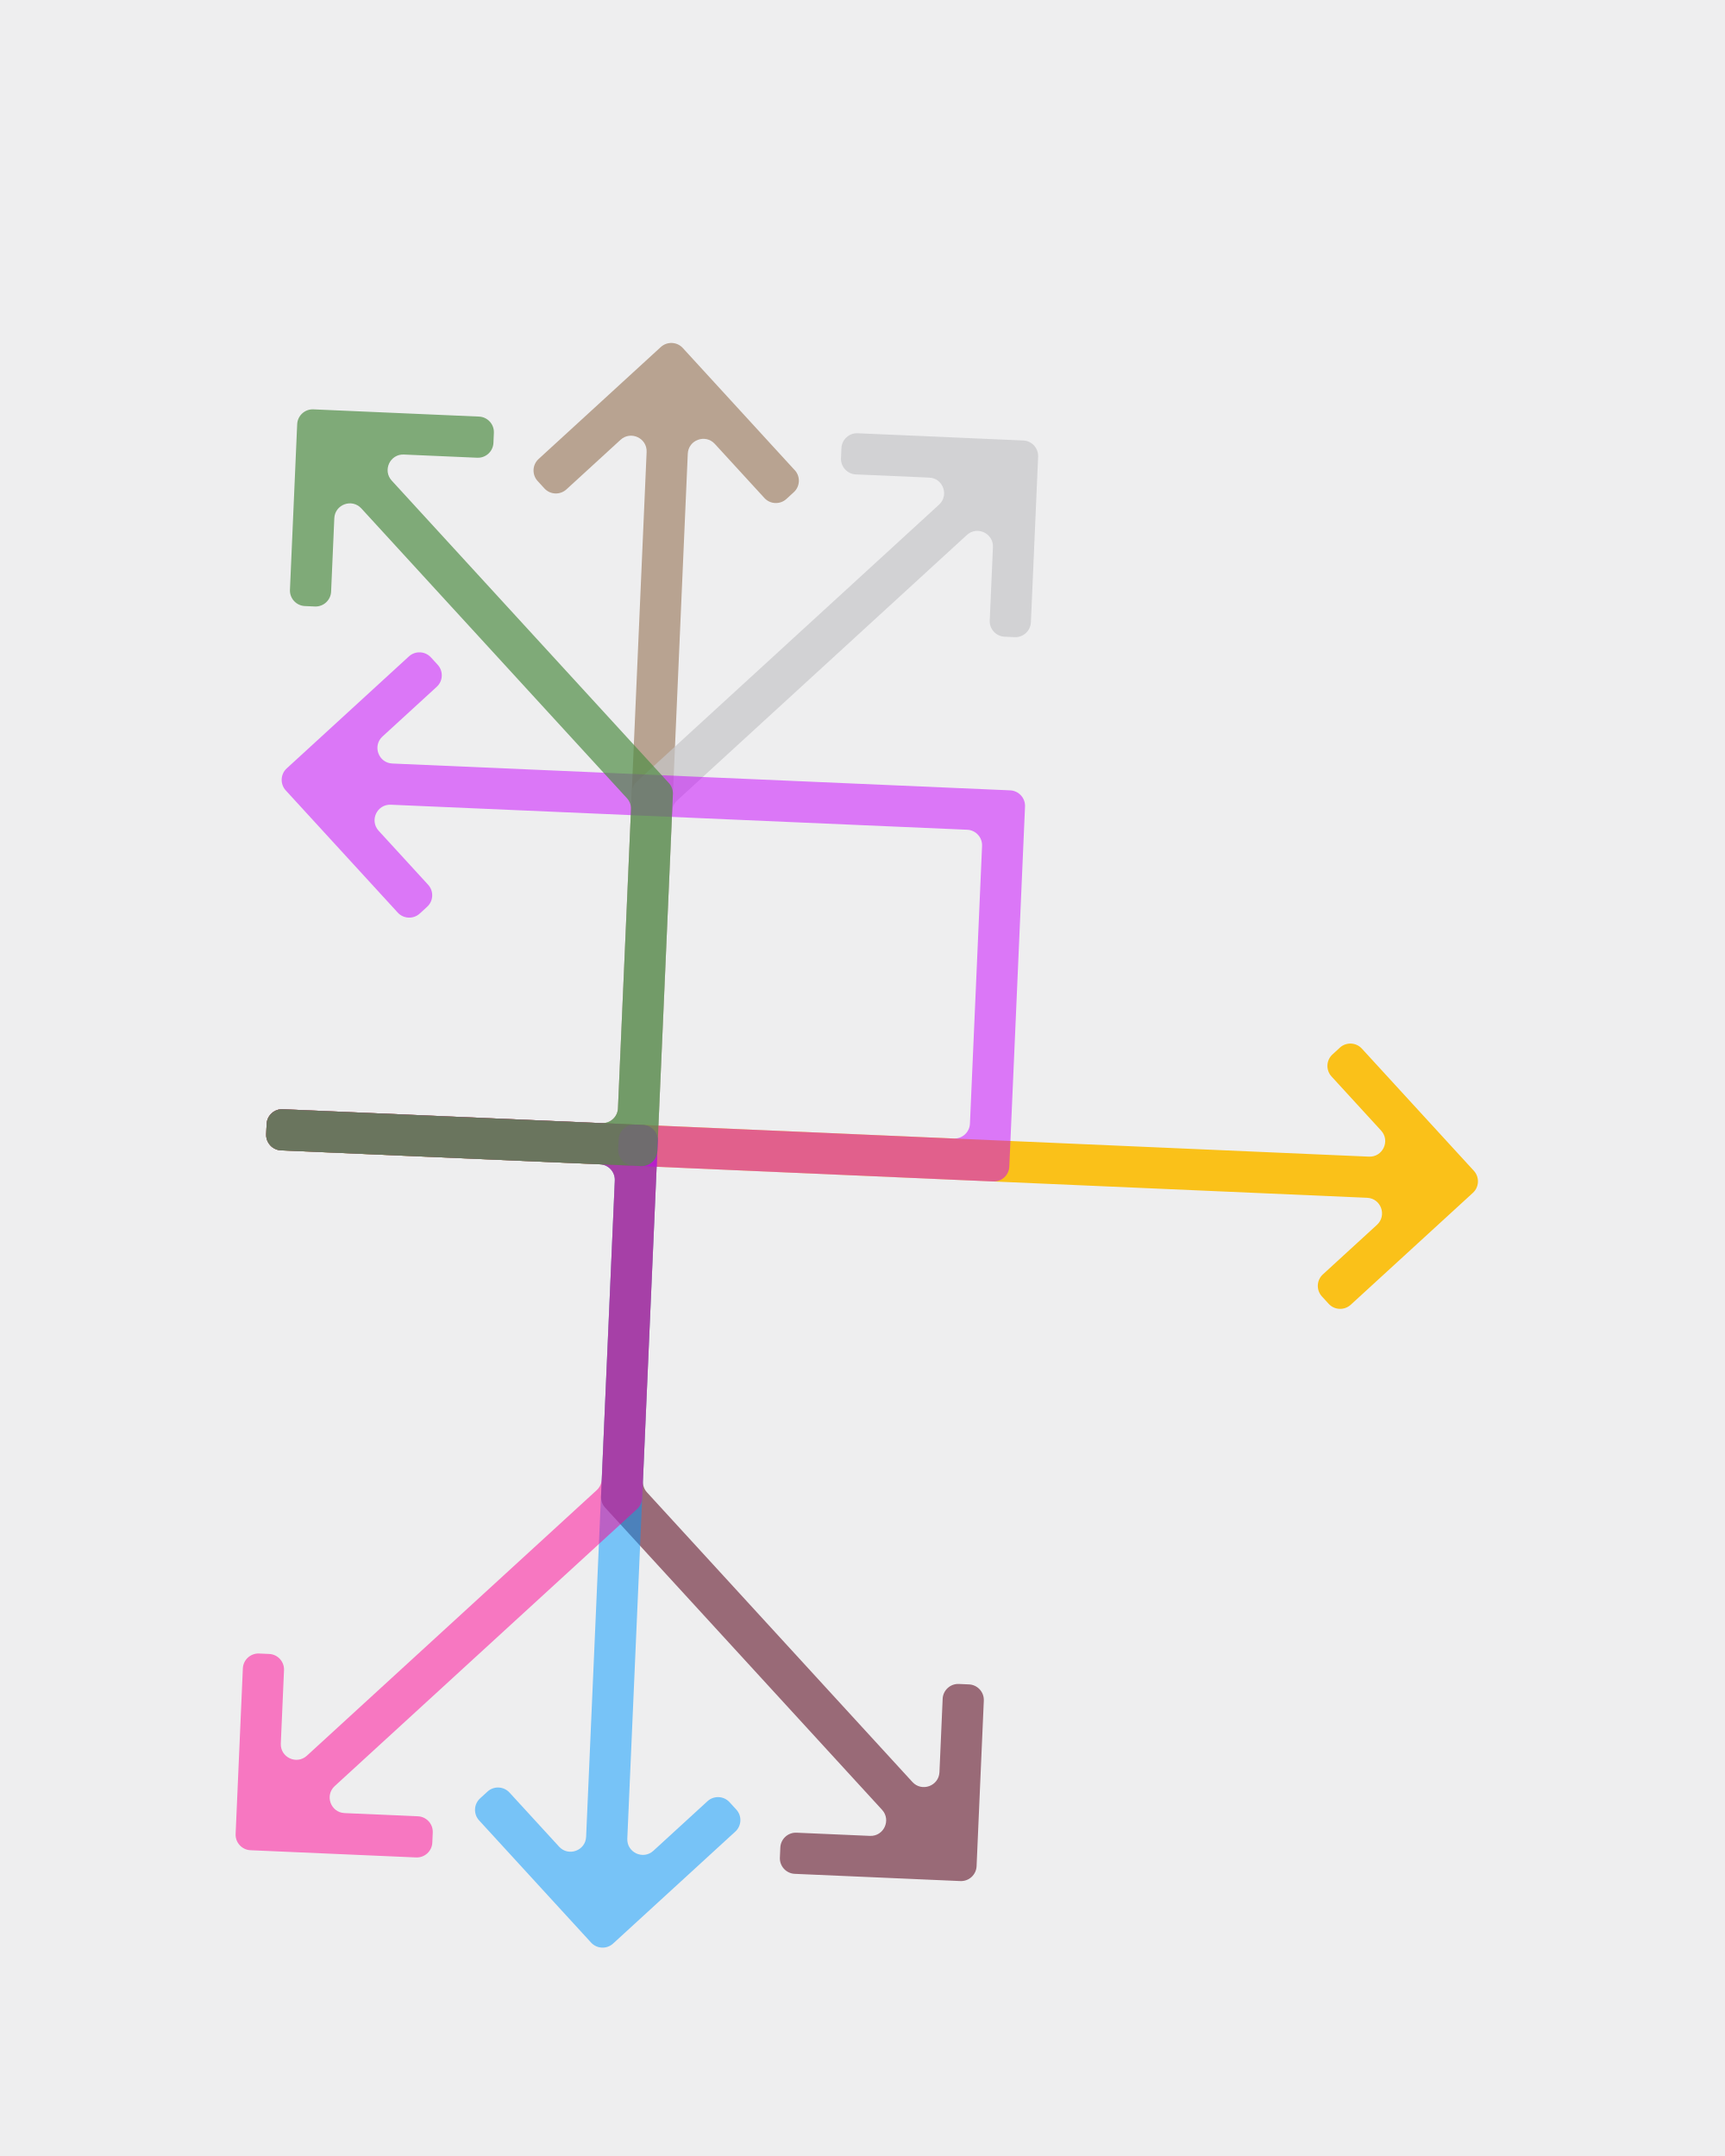
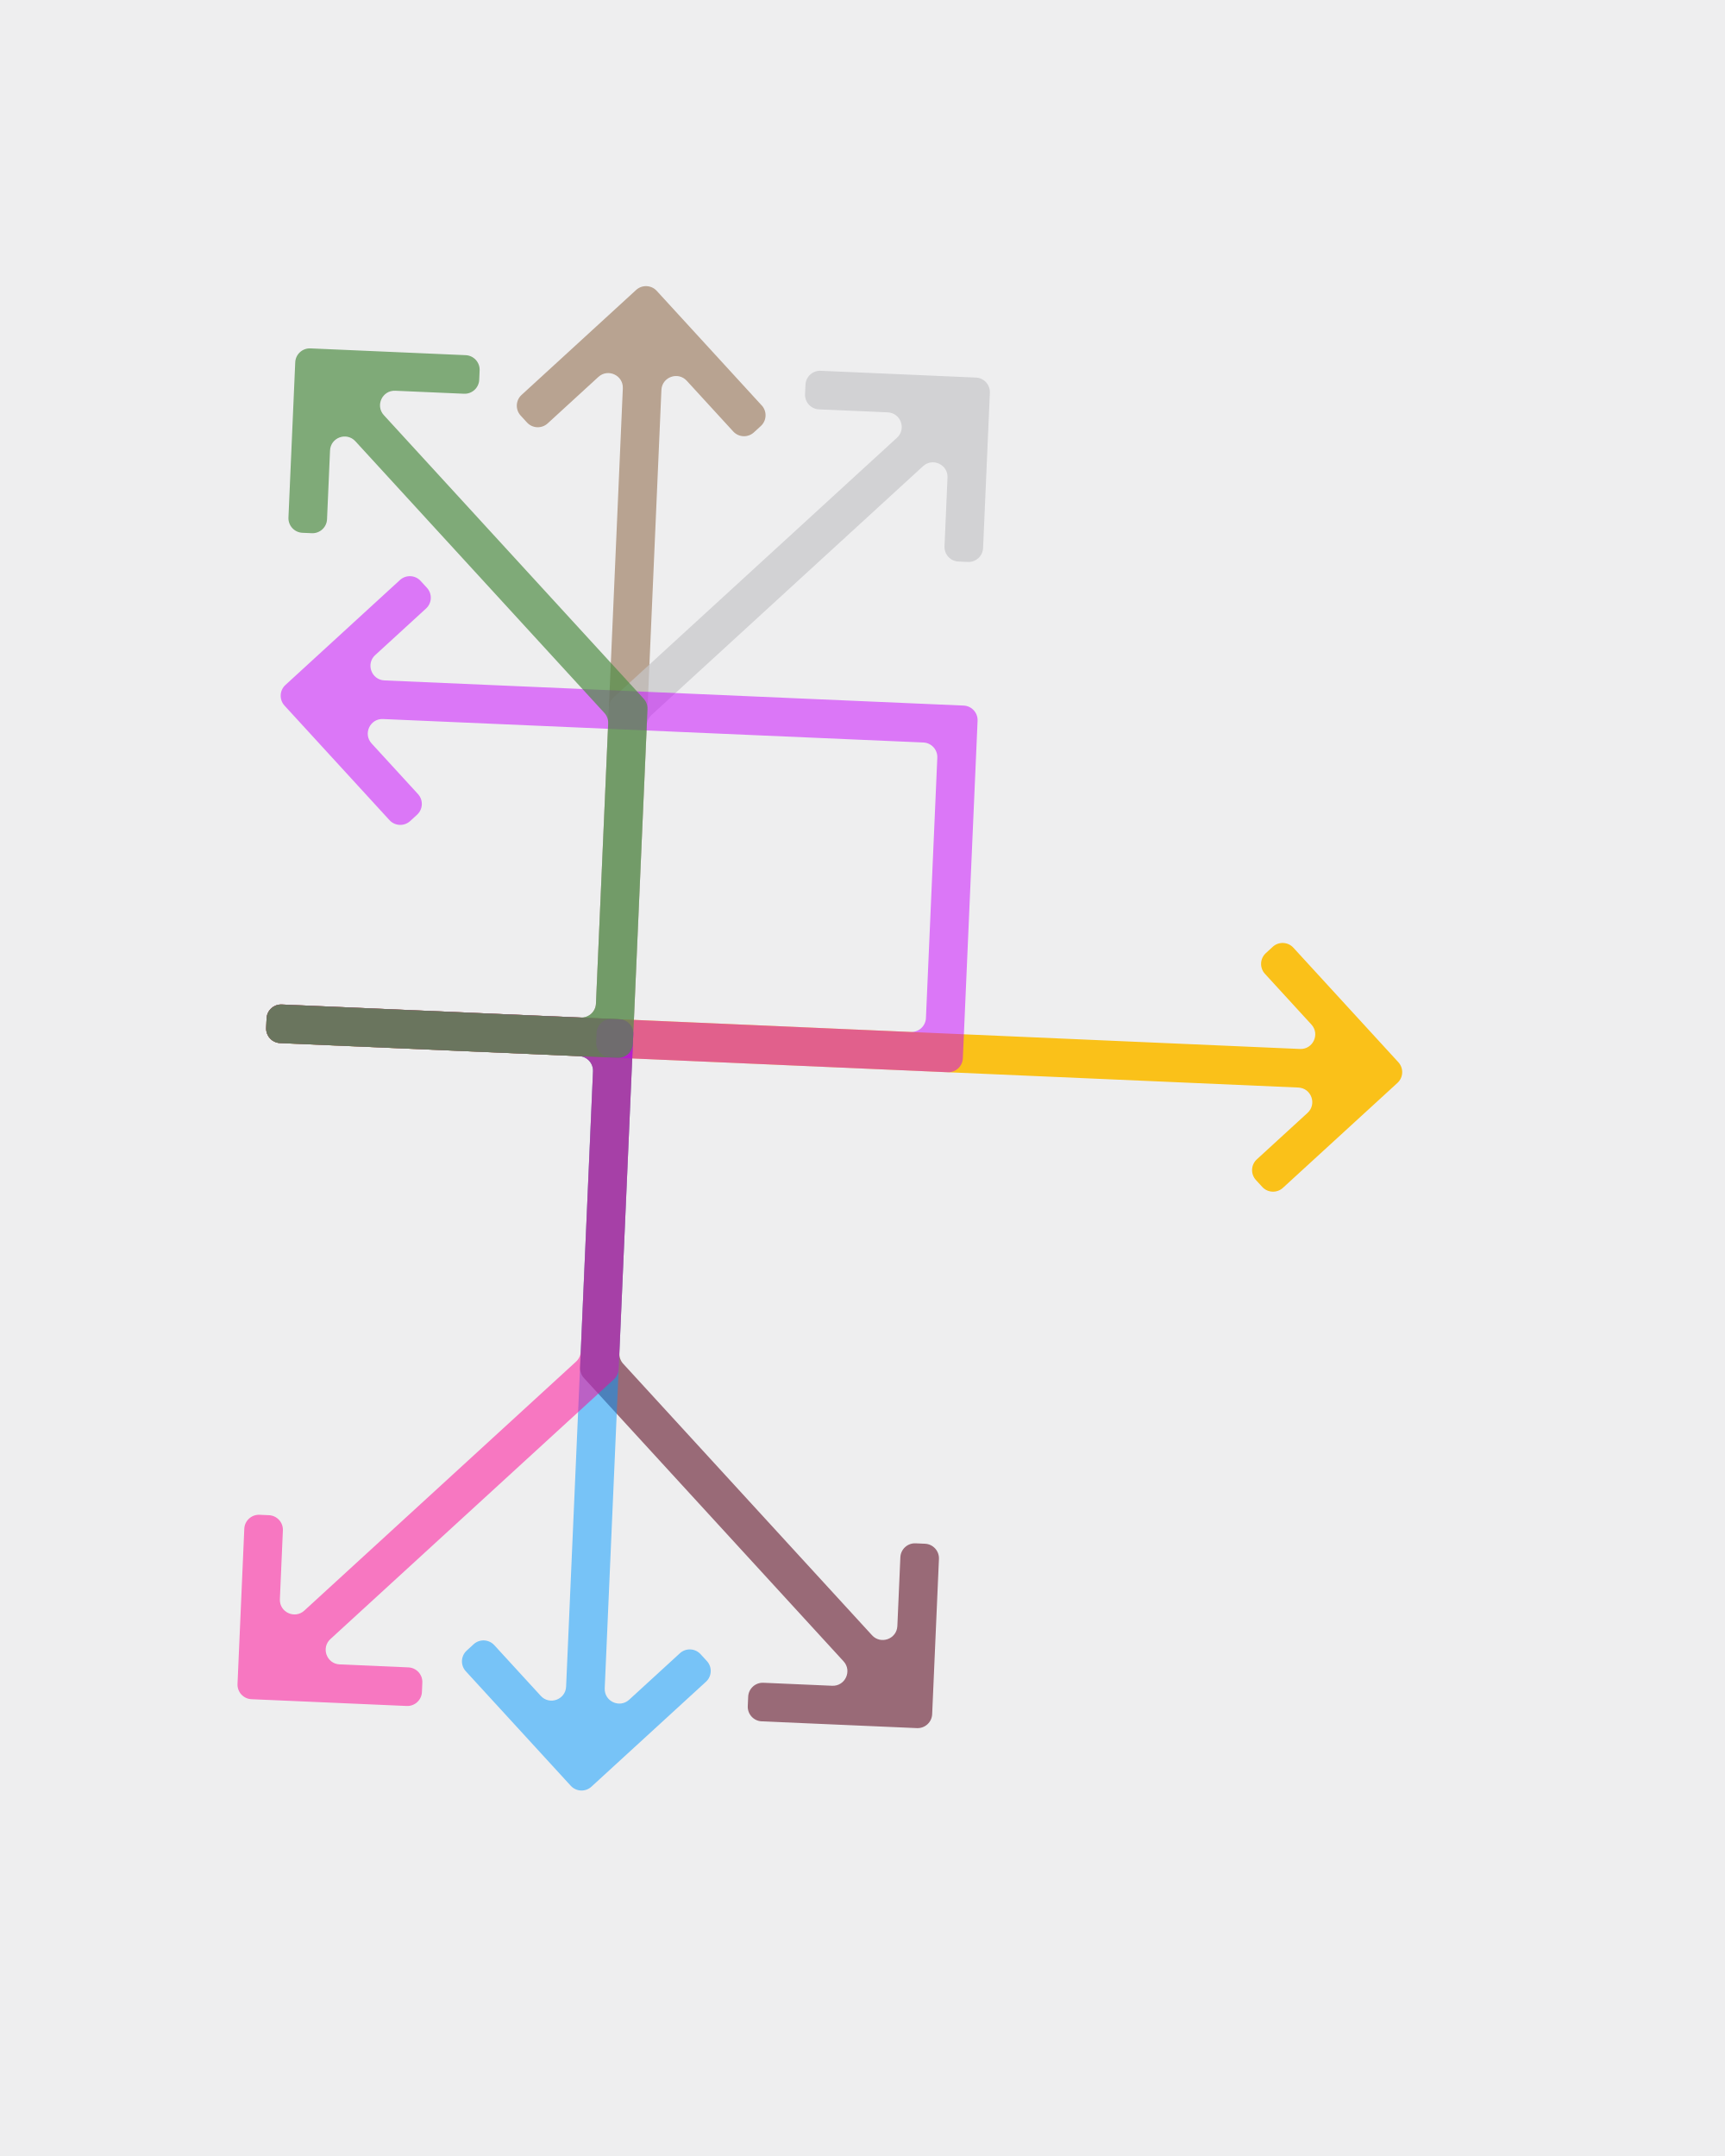
<svg xmlns="http://www.w3.org/2000/svg" viewBox="0 140 402 502.5">
  <rect x="0" y="140" width="402" height="502.5" fill="#EEEEEF" />
-   <g transform="rotate(2.5 150 407)">
-     <g data-arrow-source="6" transform="translate(62 407) scale(.64) translate(0 -292.46)">
+   <g transform="rotate(2.5 143 382)">
+     <g data-arrow-source="6" transform="translate(62 382) scale(.6) translate(0 -292.46)">
      <path d="M181.74,44.34L139.07,1.66c-2.21-2.21-5.8-2.21-8.02,0l-42.68,42.68c-2.21,2.21-2.21,5.8,0,8.02l2.59,2.59c2.21,2.21,5.8,2.21,8.02,0l18.9-18.9c3.57-3.57,9.68-1.04,9.68,4.01v239.24c0,3.13-2.54,5.67-5.67,5.67H5.67C2.54,284.96,0,287.5,0,290.63v3.66C0,297.42,2.54,299.96,5.67,299.96h131.22c3.13,0,5.67-2.54,5.67-5.67V40.05c0-5.05,6.11-7.58,9.68-4.01l18.9,18.9c2.21,2.21,5.8,2.21,8.02,0l2.59-2.59c2.21-2.21,2.21-5.8,0-8.02Z" transform="" fill="#B8A391" fill-opacity="1" />
    </g>
-     <g data-arrow-source="1" transform="translate(62 407) scale(.64) translate(0 -262.56)">
+     <g data-arrow-source="1" transform="translate(62 382) scale(.6) translate(0 -262.56)">
      <path d="M198.37,5.67v3.66c0,3.13,2.54,5.67,5.67,5.67h26.73c5.05,0,7.58,6.11,4.01,9.68l-105.55,105.55c-1.06,1.06-1.66,2.51-1.66,4.01v115.15c0,3.13-2.54,5.67-5.67,5.67H5.67c-3.13,0-5.67,2.54-5.67,5.67v3.66c0,3.13,2.54,5.67,5.67,5.67h131.22c3.13,0,5.67-2.54,5.67-5.67v-123.94c0-1.5.6-2.95,1.66-4.01l101.16-101.16c3.57-3.57,9.68-1.04,9.68,4.01v26.73c0,3.13,2.54,5.67,5.67,5.67h3.66c3.13,0,5.67-2.54,5.67-5.67V5.67c0-3.13-2.54-5.67-5.67-5.67h-60.35c-3.13,0-5.67,2.54-5.67,5.67Z" transform="" fill="#C6C7C9" fill-opacity="0.7" />
    </g>
-     <g data-arrow-source="7" transform="translate(62 407) scale(.64) translate(0 -48.345)">
+     <g data-arrow-source="7" transform="translate(62 382) scale(.6) translate(0 -48.345)">
      <path d="M389.22,1.66l-2.59,2.59c-2.21,2.21-2.21,5.8,0,8.02l18.9,18.9c3.57,3.57,1.04,9.68-4.01,9.68H5.67c-3.13,0-5.67,2.54-5.67,5.67v3.66c0,3.13,2.54,5.67,5.67,5.67h395.85c5.05,0,7.58,6.11,4.01,9.68l-18.9,18.9c-2.21,2.21-2.21,5.8,0,8.02l2.59,2.59c2.21,2.21,5.8,2.21,8.02,0l42.68-42.68c2.21-2.21,2.21-5.8,0-8.02L397.23,1.66c-2.21-2.21-5.8-2.21-8.02,0Z" transform="" fill="#FAC119" fill-opacity="1" />
    </g>
-     <g data-arrow-source="2" transform="translate(62 407) scale(.64) translate(0 -7.5)">
+     <g data-arrow-source="2" transform="translate(62 382) scale(.6) translate(0 -7.5)">
      <path d="M198.37,264.39v-3.66c0-3.13,2.54-5.67,5.67-5.67h26.73c5.05,0,7.58-6.11,4.01-9.68l-105.55-105.55c-1.06-1.06-1.66-2.51-1.66-4.01V20.67c0-3.13-2.54-5.67-5.67-5.67H5.67c-3.13,0-5.67-2.54-5.67-5.67v-3.66C0,2.54,2.54,0,5.67,0h131.22c3.13,0,5.67,2.54,5.67,5.67v123.94c0,1.5.6,2.95,1.66,4.01l101.16,101.16c3.57,3.57,9.68,1.04,9.68-4.01v-26.73c0-3.13,2.54-5.67,5.67-5.67h3.66c3.13,0,5.67,2.54,5.67,5.67v60.35c0,3.13-2.54,5.67-5.67,5.67h-60.35c-3.13,0-5.67-2.54-5.67-5.67Z" transform="" fill="#753245" fill-opacity="0.7" />
    </g>
-     <g data-arrow-source="5" transform="translate(62 407) scale(.64) translate(0 -7.5)">
+     <g data-arrow-source="5" transform="translate(62 382) scale(.6) translate(0 -7.5)">
      <path d="M181.74,255.63l-42.68,42.68c-2.21,2.21-5.8,2.21-8.02,0l-42.68-42.68c-2.21-2.21-2.21-5.8,0-8.02l2.59-2.59c2.21-2.21,5.8-2.21,8.02,0l18.9,18.9c3.57,3.57,9.68,1.04,9.68-4.01V20.67c0-3.13-2.54-5.67-5.67-5.67H5.67c-3.13,0-5.67-2.54-5.67-5.67v-3.66C0,2.54,2.54,0,5.67,0h131.22c3.13,0,5.67,2.54,5.67,5.67v254.24c0,5.05,6.11,7.58,9.68,4.01l18.9-18.9c2.21-2.21,5.8-2.21,8.02,0l2.59,2.59c2.21,2.21,2.21,5.8,0,8.02Z" transform="" fill="#0099FF" fill-opacity="0.5" />
    </g>
-     <g data-arrow-source="3" transform="translate(62 407) scale(.64) translate(0 -7.5)">
+     <g data-arrow-source="3" transform="translate(62 382) scale(.6) translate(0 -7.5)">
      <path d="M0,66.02V5.67C0,2.54,2.54,0,5.67,0h60.35c3.13,0,5.67,2.54,5.67,5.67v3.66c0,3.13-2.54,5.67-5.67,5.67h-26.72c-5.05,0-7.58,6.11-4.01,9.68l105.61,105.61c1.06,1.06,1.66,2.51,1.66,4.01v130.15c0,3.13-2.54,5.67-5.67,5.67H5.67c-3.13,0-5.67-2.54-5.67-5.67v-3.66c0-3.13,2.54-5.67,5.67-5.67h116.22c3.13,0,5.67-2.54,5.67-5.67v-108.94c0-1.5-.6-2.95-1.66-4.01L24.68,35.28c-3.57-3.57-9.68-1.04-9.68,4.01v26.74c0,3.13-2.54,5.67-5.67,5.67h-3.66C2.54,71.69,0,69.15,0,66.02Z" transform="translate(0 270.11) scale(1 -1)" fill="#FF0095" fill-opacity="0.5" />
    </g>
-     <g data-arrow-source="8" transform="translate(62 407) scale(.64) translate(0 -175.9)">
+     <g data-arrow-source="8" transform="translate(62 382) scale(.6) translate(0 -175.9)">
      <path d="M35.99,31.22l18.95-18.95c2.21-2.21,2.21-5.8,0-8.02l-2.59-2.59c-2.21-2.21-5.8-2.21-8.02,0L1.66,44.34c-2.21,2.21-2.21,5.8,0,8.02l42.68,42.68c2.21,2.21,5.8,2.21,8.02,0l2.59-2.59c2.21-2.21,2.21-5.8,0-8.02l-18.85-18.85c-3.57-3.57-1.04-9.68,4.01-9.68l210.07-.05c3.13,0,5.67,2.54,5.67,5.67v101.22c0,3.13-2.54,5.67-5.67,5.67h-116.22c-3.13,0-5.67,2.54-5.67,5.67v3.66c0,3.13,2.54,5.67,5.67,5.67h131.22c3.13,0,5.67-2.54,5.67-5.67V46.51c0-3.13-2.54-5.67-5.67-5.67l-225.18.05c-5.05,0-7.58-6.11-4.01-9.68Z" transform="" fill="#C800FF" fill-opacity="0.5" />
    </g>
-     <g data-arrow-source="4" transform="translate(62 407) scale(.64) translate(0 -262.61)">
+     <g data-arrow-source="4" transform="translate(62 382) scale(.6) translate(0 -262.61)">
      <path d="M0,66.02V5.67C0,2.54,2.54,0,5.67,0h60.35c3.13,0,5.67,2.54,5.67,5.67v3.66c0,3.13-2.54,5.67-5.67,5.67h-26.72c-5.05,0-7.58,6.11-4.01,9.68l105.61,105.61c1.06,1.06,1.66,2.51,1.66,4.01v130.15c0,3.13-2.54,5.67-5.67,5.67H5.67c-3.13,0-5.67-2.54-5.67-5.67v-3.66c0-3.13,2.54-5.67,5.67-5.67h116.22c3.13,0,5.67-2.54,5.67-5.67v-108.94c0-1.5-.6-2.95-1.66-4.01L24.68,35.28c-3.57-3.57-9.68-1.04-9.68,4.01v26.74c0,3.13-2.54,5.67-5.67,5.67h-3.66C2.54,71.69,0,69.15,0,66.02Z" transform="" fill="#508D47" fill-opacity="0.7" />
    </g>
  </g>
</svg>
